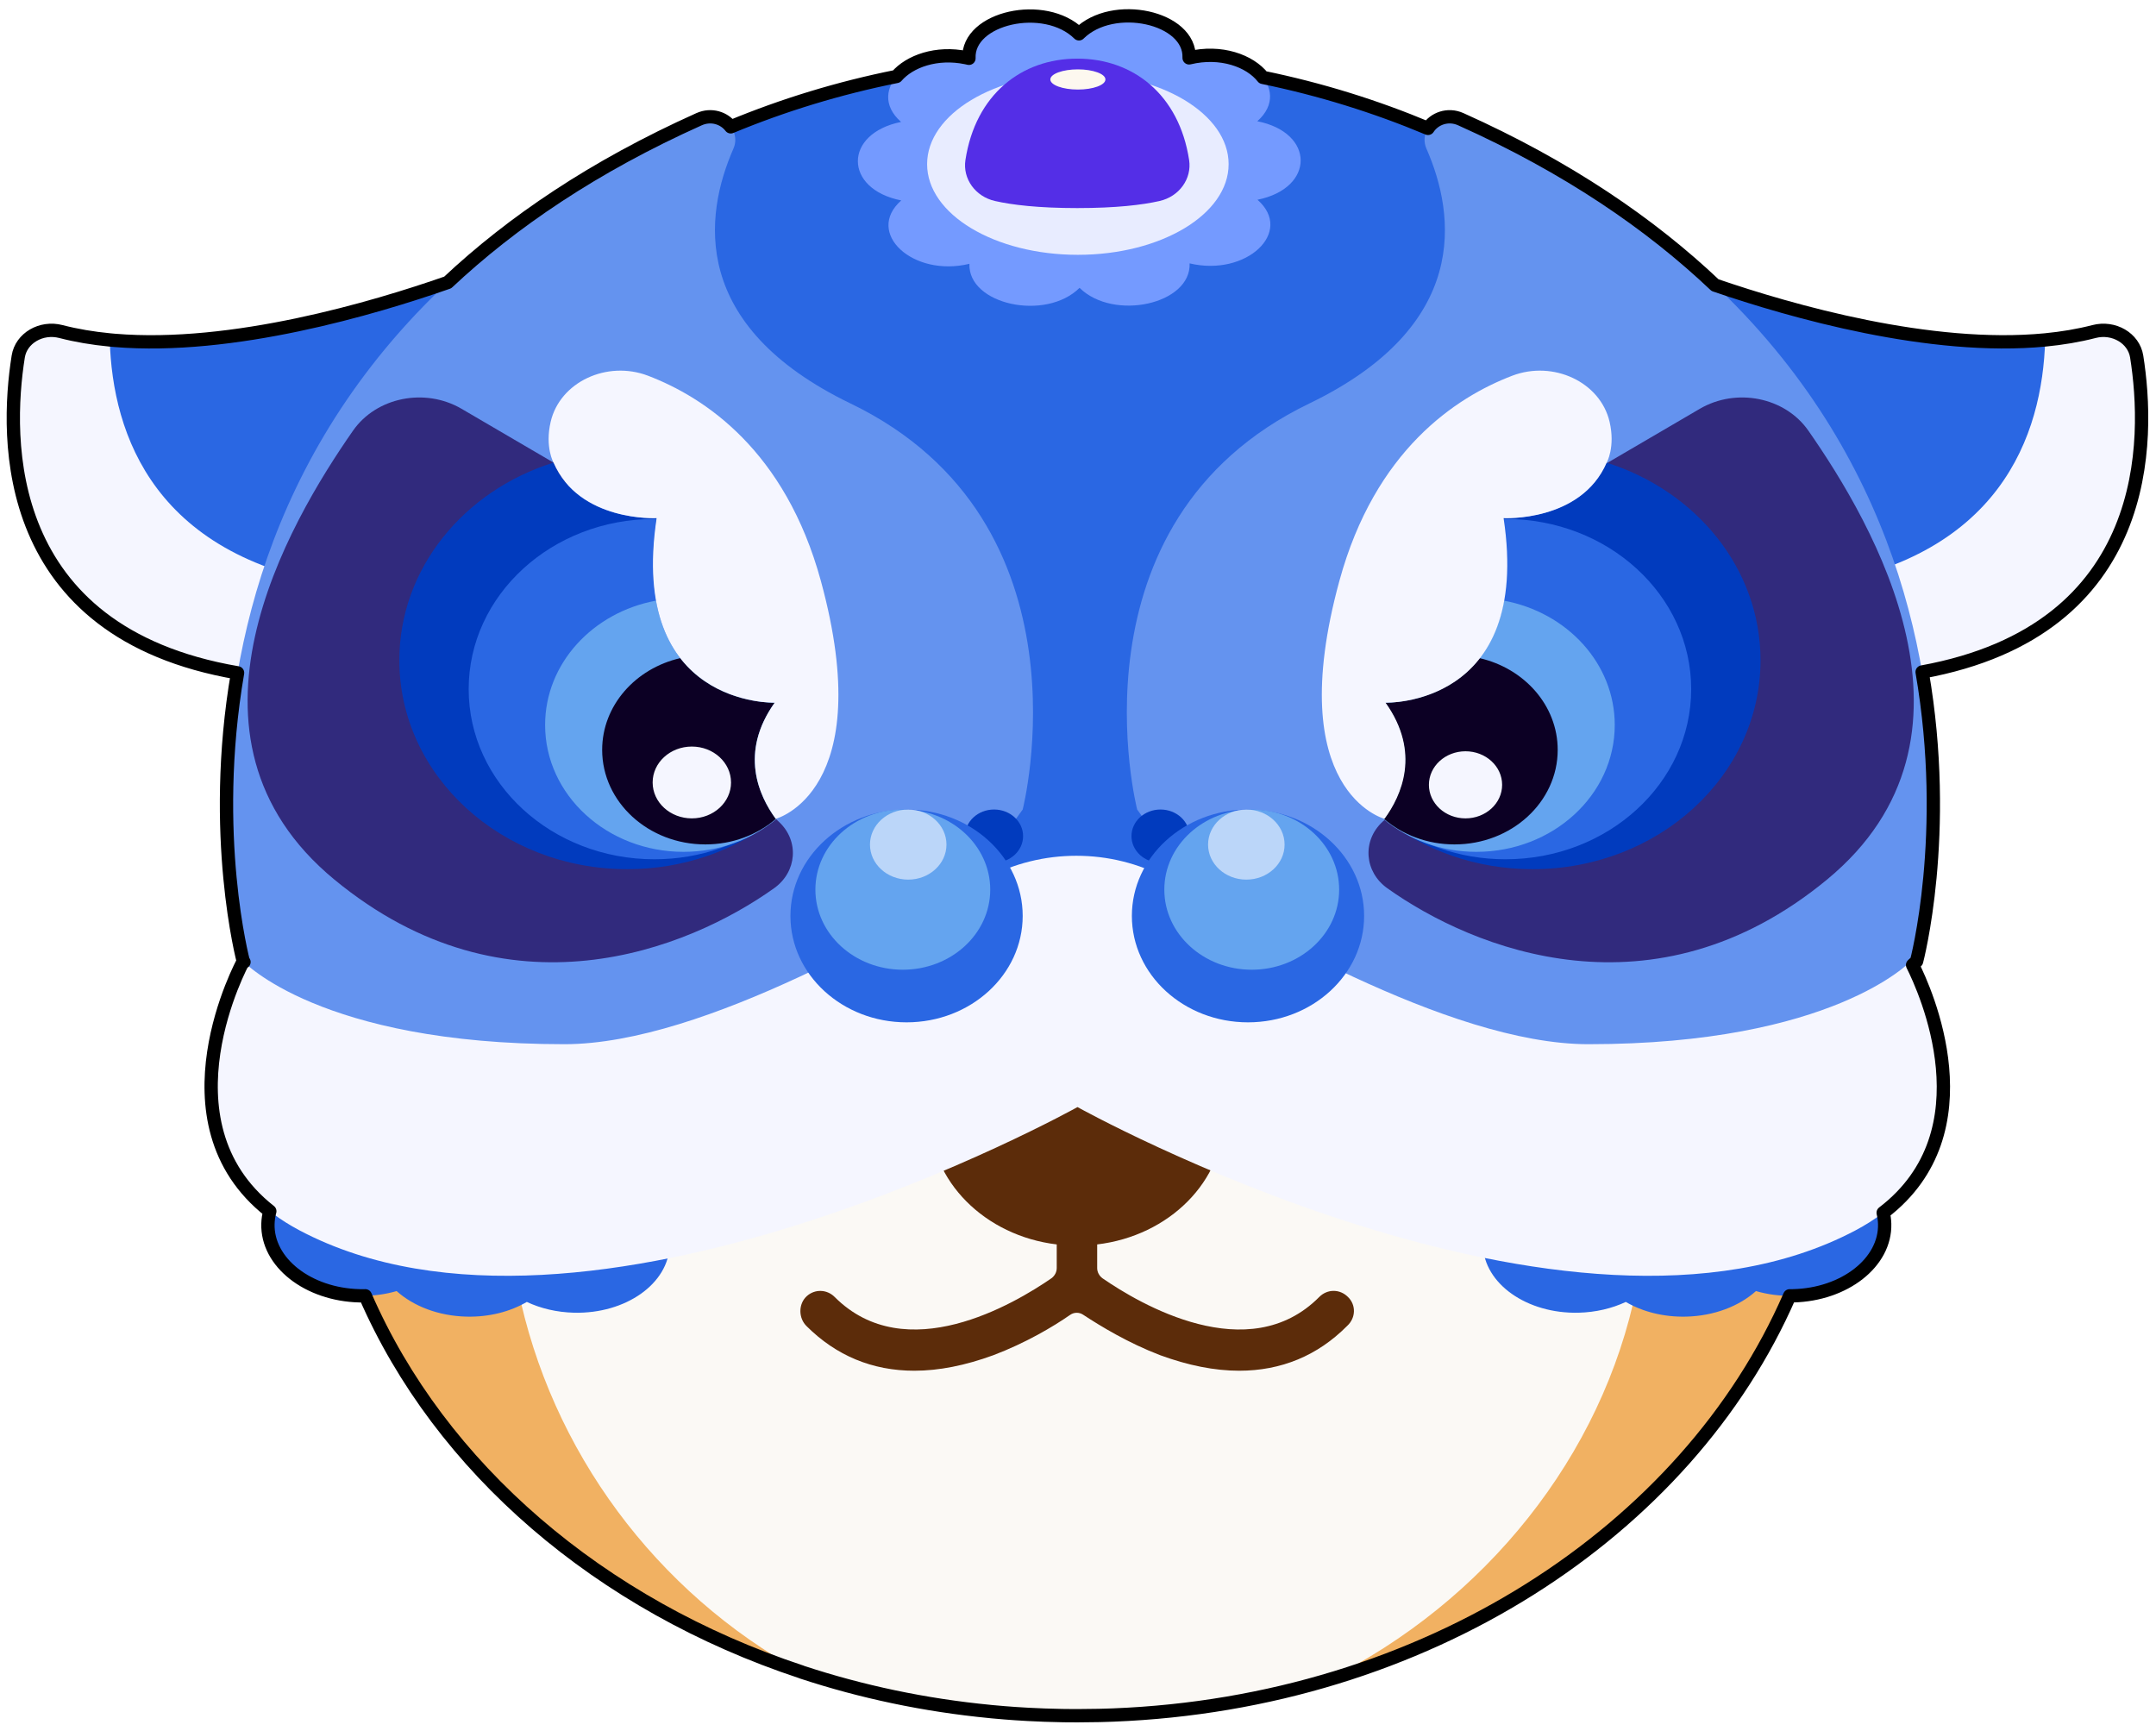
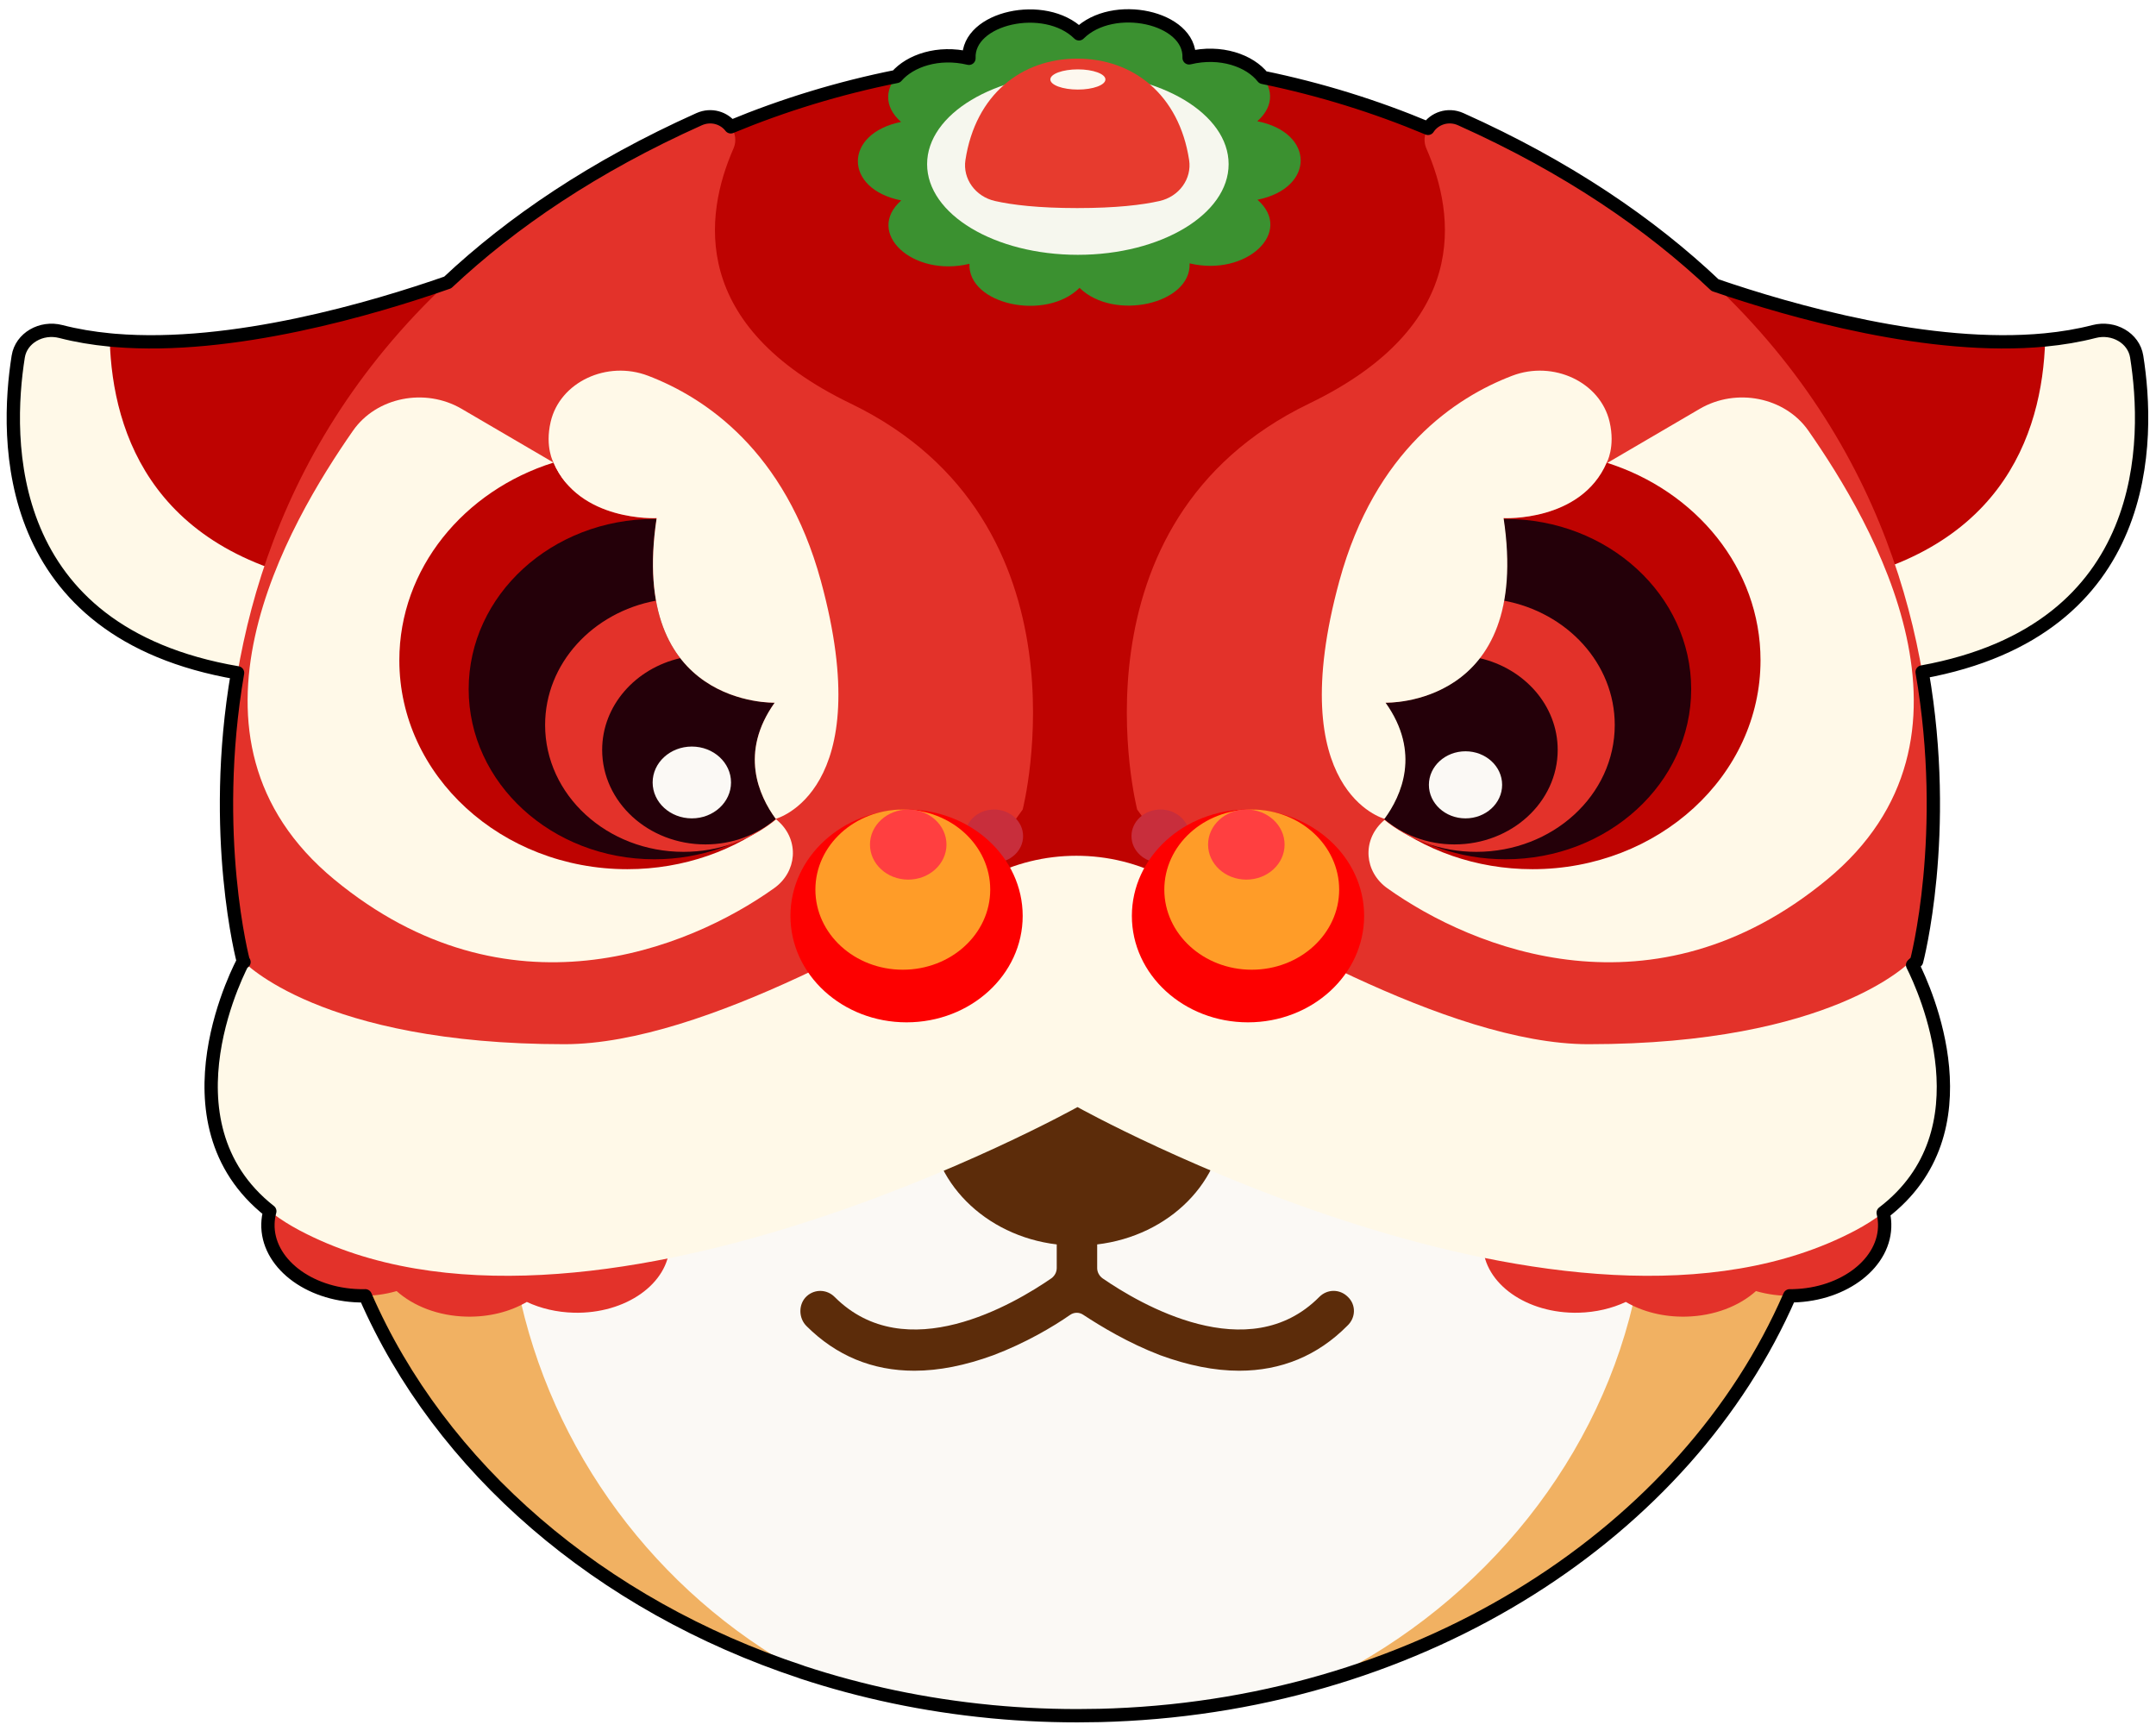
<svg xmlns="http://www.w3.org/2000/svg" width="162" height="130" viewBox="0 0 162 130">
  <g fill="none" fill-rule="evenodd">
    <g>
      <g>
-         <path fill="#F1B162" d="M136.97 79.702c0 26.622-25.523 48.203-57.008 48.203-31.485 0-57.008-21.58-57.008-48.203 0-26.621 25.523-48.202 57.008-48.202 31.485 0 57.008 21.58 57.008 48.202" transform="translate(-202 -19) translate(203 20)" />
-         <path fill="#FBF9F5" d="M122.736 88.962c.126 2.36-.18 4.632-.765 6.772-2.563 12.69-11.422 23.634-23.246 29.49-5.883 1.735-12.204 2.681-18.788 2.681-7.296 0-14.27-1.162-20.682-3.272-10.94-5.982-18.873-16.621-21.353-28.9-.584-2.139-.89-4.409-.764-6.768l.095-1.123c.49-4.408 2.524-9.092 7.059-13.775 18.631-19.24 35.651 5.728 35.651 5.728s17.051-24.967 35.652-5.728c4.528 4.683 6.558 9.367 7.046 13.775l.095 1.12z" transform="translate(-202 -19) translate(203 20)" />
-         <path fill="#5C2C0A" d="M63.993 68.298c0 3.412-2.746 6.178-6.135 6.178-3.388 0-6.134-2.766-6.134-6.178 0-3.413 2.746-6.18 6.134-6.18 3.389 0 6.135 2.767 6.135 6.18M108.15 68.298c0 3.412-2.746 6.178-6.135 6.178-3.388 0-6.135-2.766-6.135-6.178 0-3.413 2.747-6.18 6.135-6.18 3.389 0 6.135 2.767 6.135 6.18" transform="translate(-202 -19) translate(203 20)" />
-         <path fill="#FAFAFA" d="M57.926 63.064c.59 0 1.07.483 1.07 1.078 0 .595-.48 1.077-1.07 1.077-.591 0-1.07-.482-1.07-1.077s.479-1.078 1.07-1.078M101.846 63.064c.59 0 1.07.483 1.07 1.078 0 .595-.48 1.077-1.07 1.077-.591 0-1.07-.482-1.07-1.077s.479-1.078 1.07-1.078" transform="translate(-202 -19) translate(203 20)" />
-         <path fill="#FBF9F5" d="M58.88 53.352c1.245-1.255 3.709-.81 5.5.996 1.793 1.805 2.236 4.286.99 5.54-1.247 1.256-3.71.81-5.502-.995-1.792-1.805-2.235-4.286-.989-5.541M96.248 54.347c1.792-1.805 4.255-2.251 5.501-.996 1.247 1.255.804 3.736-.988 5.542-1.792 1.805-4.256 2.25-5.502.995-1.246-1.255-.804-3.736.989-5.541" transform="translate(-202 -19) translate(203 20)" />
-         <path fill="#5C2C0A" d="M100.285 96.445c-.608-.612-1.55-.612-2.158 0-5.319 5.357-13.495.52-16.29-1.408-.244-.184-.396-.46-.396-.765v-1.776c5.41-.643 9.544-4.745 9.544-9.704 0-5.418-4.954-9.796-11.063-9.796-6.11 0-11.064 4.378-11.064 9.796 0 4.96 4.164 9.061 9.544 9.704v1.776c0 .306-.152.581-.395.765-2.796 1.928-10.942 6.765-16.291 1.408-.578-.582-1.49-.612-2.097-.061-.638.581-.638 1.653 0 2.265 2.219 2.204 4.923 3.337 8.084 3.337 1.854 0 3.83-.398 5.927-1.163 2.432-.919 4.498-2.143 5.775-3.031.304-.214.699-.214 1.003 0 1.307.857 3.373 2.112 5.775 3.03 2.097.766 4.072 1.164 5.926 1.164 3.161 0 5.897-1.133 8.115-3.368.669-.612.669-1.591.061-2.173" transform="translate(-202 -19) translate(203 20)" />
-         <path fill="#F5F6FF" d="M7.246 24.54c-1.27-.123-2.501-.328-3.672-.63C2.1 23.526.591 24.4.37 25.79-.698 32.517-.993 49.21 22.136 50.08l3.184-6.97C10.588 41.122 7.448 31.647 7.246 24.54" transform="translate(-202 -19) translate(203 20)" />
-         <path fill="#2A67E3" d="M7.246 24.54c.202 7.107 3.342 16.582 18.074 18.57l11.107-24.314S19.88 25.759 7.246 24.539" transform="translate(-202 -19) translate(203 20)" />
-         <path fill="#F5F6FF" d="M152.673 24.54c1.27-.123 2.501-.328 3.672-.63 1.476-.383 2.984.49 3.204 1.88 1.068 6.727 1.363 23.42-21.766 24.29l-3.184-6.97c14.733-1.988 17.872-11.463 18.074-18.57" transform="translate(-202 -19) translate(203 20)" />
-         <path fill="#2A67E3" d="M152.673 24.54c-.202 7.107-3.341 16.582-18.074 18.57l-11.106-24.314s16.546 6.963 29.18 5.743M42.429 87.137c-1.71-.04-3.291.377-4.532 1.105-1.034-.485-2.246-.78-3.55-.81-.982-.023-1.922.105-2.779.356-1.26-1.13-3.134-1.87-5.249-1.92-3.887-.093-7.104 2.18-7.186 5.077-.082 2.897 3.003 5.32 6.89 5.412.983.023 1.923-.106 2.78-.356 1.259 1.13 3.135 1.87 5.249 1.92 1.71.041 3.291-.377 4.532-1.104 1.034.484 2.246.778 3.549.81 3.887.091 7.105-2.182 7.186-5.079.082-2.896-3.003-5.32-6.89-5.411M117.316 87.137c1.71-.04 3.291.377 4.532 1.105 1.034-.485 2.246-.78 3.55-.81.982-.023 1.922.105 2.779.356 1.26-1.13 3.135-1.87 5.249-1.92 3.887-.093 7.104 2.18 7.186 5.077.082 2.897-3.003 5.32-6.89 5.412-.983.023-1.923-.106-2.78-.356-1.259 1.13-3.135 1.87-5.249 1.92-1.71.041-3.291-.377-4.532-1.104-1.034.484-2.246.778-3.549.81-3.887.091-7.105-2.182-7.186-5.079-.082-2.896 3.003-5.32 6.89-5.411" transform="translate(-202 -19) translate(203 20)" />
-         <path fill="#2A67E3" d="M140.816 78.666c1.77-5.342 2.462-11.379 2.462-17.25 0-32.04-28.347-58.012-63.316-58.012-34.968 0-63.316 25.973-63.316 58.011 0 6.007.614 11.802 2.464 17.251h121.706z" transform="translate(-202 -19) translate(203 20)" />
-         <path fill="#6493EF" d="M108.764 7.957c-1.563-.7-3.227.738-2.58 2.217 2.195 5.008 3.304 13.297-8.81 19.144-18.46 8.91-12.928 30.504-12.928 30.504L95.15 74.678l33.936 9.518 13.926-12.973s11.378-42.804-34.247-63.266M51.526 7.957c1.562-.7 3.227.738 2.58 2.217-2.195 5.008-3.304 13.297 8.81 19.144 18.46 8.91 12.928 30.504 12.928 30.504L65.14 74.678l-33.936 9.518-13.926-12.973S5.901 28.42 51.526 7.957" transform="translate(-202 -19) translate(203 20)" />
-         <path fill="#F5F6FF" d="M142.565 71.223s-5.842 6.23-24.215 6.23c-10.621 0-25.86-9.318-31.708-12.47-4.172-2.25-9.356-2.25-13.528 0-5.847 3.152-21.086 12.47-31.708 12.47-18.372 0-24.127-6.23-24.127-6.23s-7.628 13.953 4.237 20.223c21.467 11.345 58.446-9.269 58.446-9.269s36.979 20.614 58.446 9.27c11.865-6.271 4.157-20.224 4.157-20.224" transform="translate(-202 -19) translate(203 20)" />
-         <path fill="#013BBE" d="M75.874 61.82c0 1.103-.976 1.998-2.181 1.998s-2.182-.895-2.182-1.998c0-1.104.977-2 2.182-2s2.181.896 2.181 2M88.38 61.82c0 1.103-.976 1.998-2.181 1.998s-2.181-.895-2.181-1.998c0-1.104.976-2 2.181-2s2.181.896 2.181 2" transform="translate(-202 -19) translate(203 20)" />
-         <path fill="#2A67E3" d="M75.844 67.815c0 4.416-3.907 7.995-8.725 7.995-4.82 0-8.726-3.58-8.726-7.995s3.907-7.994 8.726-7.994c4.818 0 8.725 3.58 8.725 7.994" transform="translate(-202 -19) translate(203 20)" />
-         <path fill="#64A4EF" d="M73.405 65.84c0 3.323-2.94 6.017-6.568 6.017-3.628 0-6.569-2.694-6.569-6.018s2.941-6.018 6.569-6.018c3.627 0 6.568 2.694 6.568 6.018" transform="translate(-202 -19) translate(203 20)" />
-         <path fill="#2A67E3" d="M101.499 67.815c0 4.416-3.907 7.995-8.726 7.995-4.819 0-8.725-3.58-8.725-7.995s3.906-7.994 8.725-7.994c4.82 0 8.726 3.58 8.726 7.994" transform="translate(-202 -19) translate(203 20)" />
-         <path fill="#64A4EF" d="M99.623 65.84c0 3.323-2.94 6.017-6.568 6.017-3.628 0-6.569-2.694-6.569-6.018s2.941-6.018 6.569-6.018 6.568 2.694 6.568 6.018" transform="translate(-202 -19) translate(203 20)" />
-         <path fill="#F5F6FF" fill-opacity=".6" d="M70.117 62.455c0 1.454-1.287 2.633-2.874 2.633-1.588 0-2.874-1.179-2.874-2.633 0-1.455 1.286-2.634 2.874-2.634 1.587 0 2.874 1.179 2.874 2.634M95.523 62.455c0 1.454-1.287 2.633-2.874 2.633-1.588 0-2.875-1.179-2.875-2.633 0-1.455 1.287-2.634 2.875-2.634 1.587 0 2.874 1.179 2.874 2.634" transform="translate(-202 -19) translate(203 20)" />
-         <path fill="#749AFF" d="M80.117 20.626c-2.549 2.534-8.393 1.258-8.276-1.806-4.256 1.035-7.874-2.327-5.123-4.761-4.338-.858-4.348-5.023-.013-5.898-2.763-2.424.84-5.8 5.1-4.78-.131-3.065 5.707-4.363 8.268-1.84 2.55-2.533 8.394-1.257 8.276 1.807 4.257-1.036 7.875 2.327 5.123 4.761 4.339.858 4.348 5.023.014 5.898 2.763 2.423-.84 5.8-5.101 4.78.132 3.064-5.707 4.363-8.268 1.839" transform="translate(-202 -19) translate(203 20)" />
-         <path fill="#E8ECFF" d="M91.318 11.333c0 3.762-5.072 6.812-11.328 6.812-6.256 0-11.328-3.05-11.328-6.812 0-3.763 5.072-6.813 11.328-6.813 6.256 0 11.328 3.05 11.328 6.813" transform="translate(-202 -19) translate(203 20)" />
-         <path fill="#542EE7" d="M88.35 11.026c.214 1.405-.747 2.744-2.226 3.077-1.287.29-3.24.53-6.178.53-2.94 0-4.893-.24-6.18-.53-1.478-.332-2.44-1.672-2.225-3.076.755-4.94 4.23-7.623 8.405-7.623 4.173 0 7.649 2.684 8.404 7.622" transform="translate(-202 -19) translate(203 20)" />
-         <path fill="#312A7D" d="M40.591 33.755l-6.904-4.038c-2.75-1.61-6.408-.878-8.164 1.643-4.84 6.945-14.338 23.058-1.395 33.728 13.005 10.722 26.555 5.262 33.035.647 1.727-1.23 1.9-3.56.367-4.988l-.235-.22L40.59 33.756zM119.813 33.755l6.904-4.038c2.75-1.61 6.408-.878 8.165 1.643 4.84 6.945 14.338 23.058 1.395 33.728-13.006 10.722-26.555 5.262-33.036.647-1.726-1.23-1.9-3.56-.366-4.988l.235-.22 16.703-26.772z" transform="translate(-202 -19) translate(203 20)" />
-         <path fill="#013BBE" d="M57.21 51.794s-11.016.345-8.87-13.866c0 0-5.815.303-7.749-4.173-6.738 2.113-11.585 7.962-11.585 14.852 0 8.669 7.67 15.697 17.132 15.697 4.26 0 8.153-1.428 11.15-3.785-1.275-1.74-2.747-4.978-.078-8.725" transform="translate(-202 -19) translate(203 20)" />
-         <path fill="#2A67E3" d="M57.21 51.794s-10.98.343-8.88-13.799c-.054 0-.107-.004-.16-.004-7.707 0-13.954 5.724-13.954 12.785 0 7.06 6.247 12.783 13.953 12.783 3.472 0 6.644-1.164 9.086-3.086-1.267-1.75-2.69-4.965-.045-8.679" transform="translate(-202 -19) translate(203 20)" />
-         <path fill="#64A4EF" d="M57.21 51.794s-7.499.234-8.917-7.667c-4.754.879-8.334 4.727-8.334 9.342 0 5.265 4.658 9.532 10.403 9.532 2.674 0 5.112-.925 6.955-2.443-1.282-1.732-2.795-4.99-.107-8.764" transform="translate(-202 -19) translate(203 20)" />
-         <path fill="#0C0024" d="M57.21 51.794s-4.397.136-7.094-3.347c-3.371.772-5.87 3.564-5.87 6.892 0 3.924 3.472 7.104 7.755 7.104 2.047 0 3.908-.728 5.294-1.915-1.277-1.74-2.758-4.981-.085-8.734" transform="translate(-202 -19) translate(203 20)" />
-         <path fill="#013BBE" d="M103.08 51.794s11.016.345 8.87-13.866c0 0 5.815.303 7.749-4.173 6.738 2.113 11.585 7.962 11.585 14.852 0 8.669-7.67 15.697-17.133 15.697-4.26 0-8.153-1.428-11.15-3.785 1.276-1.74 2.748-4.978.079-8.725" transform="translate(-202 -19) translate(203 20)" />
-         <path fill="#2A67E3" d="M103.08 51.794s10.98.343 8.88-13.799c.054 0 .107-.004.16-.004 7.707 0 13.954 5.724 13.954 12.785 0 7.06-6.247 12.783-13.953 12.783-3.472 0-6.645-1.164-9.086-3.086 1.267-1.75 2.69-4.965.045-8.679" transform="translate(-202 -19) translate(203 20)" />
-         <path fill="#64A4EF" d="M103.08 51.794s7.499.234 8.917-7.667c4.754.879 8.334 4.727 8.334 9.342 0 5.265-4.658 9.532-10.403 9.532-2.674 0-5.112-.925-6.954-2.443 1.281-1.732 2.794-4.99.106-8.764" transform="translate(-202 -19) translate(203 20)" />
-         <path fill="#0C0024" d="M103.08 51.794s4.397.136 7.094-3.347c3.371.772 5.87 3.564 5.87 6.892 0 3.924-3.472 7.104-7.755 7.104-2.047 0-3.908-.728-5.294-1.915 1.277-1.74 2.758-4.981.085-8.734" transform="translate(-202 -19) translate(203 20)" />
-         <path fill="#F5F6FF" d="M53.93 57.788c0 1.49-1.32 2.698-2.946 2.698-1.627 0-2.945-1.208-2.945-2.698s1.318-2.698 2.945-2.698c1.626 0 2.945 1.208 2.945 2.698M111.869 57.966c0 1.392-1.232 2.52-2.752 2.52-1.52 0-2.75-1.128-2.75-2.52 0-1.393 1.23-2.521 2.75-2.521s2.752 1.128 2.752 2.52M57.288 60.52c-1.275-1.741-2.747-4.98-.078-8.726 0 0-11.016.345-8.87-13.866 0 0-5.815.303-7.749-4.173 0 0-.657-1.162-.215-3.062.696-2.994 4.231-4.64 7.316-3.464 4.243 1.62 10.31 5.61 12.987 15.415 4.33 15.86-3.39 17.875-3.39 17.875M103.03 60.52c1.276-1.741 2.748-4.98.079-8.726 0 0 11.016.345 8.87-13.866 0 0 5.815.303 7.749-4.173 0 0 .657-1.162.215-3.062-.696-2.994-4.231-4.64-7.316-3.464-4.243 1.62-10.31 5.61-12.987 15.415-4.33 15.86 3.39 17.875 3.39 17.875" transform="translate(-202 -19) translate(203 20)" />
-         <path fill="#FDF8EF" d="M82.06 4.97c0 .42-.926.758-2.069.758-1.143 0-2.07-.339-2.07-.758s.927-.758 2.07-.758c1.143 0 2.07.34 2.07.758" transform="translate(-202 -19) translate(203 20)" />
-         <path stroke="#000" stroke-linejoin="round" d="M88.35 3.348c2.386-.58 4.571.221 5.546 1.467 4.319.887 8.47 2.18 12.404 3.83.464-.725 1.484-1.128 2.464-.688 7.997 3.586 14.243 7.86 19.106 12.468 5.764 1.976 16.193 4.946 24.803 4.114 1.27-.122 2.501-.327 3.672-.63 1.476-.382 2.984.491 3.204 1.881.973 6.127 1.304 20.522-16.121 23.698 2.115 12.21-.417 21.735-.417 21.735h0l-.301.28c.933 1.852 5.798 12.5-2.21 18.614.066.268.104.545.112.828.082 2.897-3.003 5.32-6.89 5.412h-.247c-7.724 17.74-27.433 30.577-50.824 31.496-.098.002-.195.006-.292.01-.196.007-.393.013-.59.018l-.26.006c-.514.012-1.03.018-1.547.018h-.025 0l-.317-.002-.6-.004-.277-.005c-.837-.014-1.67-.044-2.497-.089l-.114-.007c-.57-.03-1.139-.07-1.705-.116l-.155-.014c-.254-.02-.508-.042-.76-.066-.039-.006-.077-.01-.115-.013-4.932-.475-9.673-1.485-14.142-2.956l-.033-.017c-15.149-5.005-27.145-15.331-32.774-28.26l-.058.002h0l-.367-.001c-3.887-.092-6.972-2.515-6.89-5.412.009-.323.057-.638.14-.943-8.577-6.738-1.994-18.779-1.994-18.779s.018.02.054.055l-.002-.004-.052-.05s-2.523-9.492-.429-21.673C-.939 46.508-.61 31.959.37 25.791c.22-1.39 1.729-2.264 3.204-1.882 1.17.303 2.402.508 3.672.63h0l.38.035c8.838.735 19.468-2.413 25.014-4.352 4.827-4.531 11.007-8.731 18.886-12.265.926-.415 1.888-.08 2.383.572 3.951-1.639 8.12-2.915 12.456-3.784.983-1.143 3.007-1.874 5.238-1.41l.203.045c-.132-3.064 5.706-4.362 8.267-1.838 2.55-2.534 8.394-1.258 8.276 1.806z" transform="translate(-202 -19) translate(203 20)" />
+         <path fill="#F1B162" d="M136.97 79.703c0 26.621-25.523 48.202-57.008 48.202-31.485 0-57.008-21.58-57.008-48.202S48.477 31.5 79.962 31.5c31.485 0 57.008 21.58 57.008 48.203" transform="translate(-12 -163) translate(13 164)" />
+         <path fill="#FBF9F5" d="M122.736 88.962c.125 2.36-.18 4.632-.765 6.773-2.563 12.69-11.422 23.633-23.246 29.488-5.883 1.736-12.204 2.682-18.788 2.682-7.296 0-14.27-1.162-20.682-3.272-10.94-5.981-18.873-16.621-21.352-28.9-.585-2.139-.89-4.41-.765-6.768l.095-1.123c.49-4.408 2.524-9.092 7.06-13.775 18.63-19.24 35.65 5.728 35.65 5.728s17.051-24.967 35.652-5.728c4.528 4.683 6.558 9.367 7.047 13.775l.094 1.12z" transform="translate(-12 -163) translate(13 164)" />
+         <path fill="#5C2C0A" d="M63.993 68.298c0 3.412-2.747 6.178-6.135 6.178s-6.134-2.766-6.134-6.178c0-3.413 2.746-6.18 6.134-6.18 3.388 0 6.135 2.767 6.135 6.18M108.15 68.298c0 3.412-2.746 6.178-6.135 6.178-3.388 0-6.135-2.766-6.135-6.178 0-3.413 2.747-6.18 6.135-6.18 3.389 0 6.135 2.767 6.135 6.18" transform="translate(-12 -163) translate(13 164)" />
+         <path fill="#FAFAFA" d="M57.926 63.064c.59 0 1.07.483 1.07 1.078 0 .595-.48 1.077-1.07 1.077-.59 0-1.07-.482-1.07-1.077s.48-1.078 1.07-1.078M101.846 63.064c.59 0 1.07.483 1.07 1.078 0 .595-.48 1.077-1.07 1.077-.591 0-1.07-.482-1.07-1.077s.479-1.078 1.07-1.078" transform="translate(-12 -163) translate(13 164)" />
+         <path fill="#FBF9F5" d="M58.88 53.352c1.245-1.255 3.709-.81 5.5.995 1.793 1.806 2.236 4.287.99 5.542-1.247 1.255-3.71.81-5.502-.996-1.793-1.805-2.235-4.286-.989-5.541M96.248 54.347c1.792-1.805 4.255-2.25 5.501-.996 1.247 1.255.804 3.737-.988 5.542-1.793 1.805-4.256 2.25-5.502.995-1.246-1.255-.804-3.736.989-5.541" transform="translate(-12 -163) translate(13 164)" />
+         <path fill="#5C2C0A" d="M100.285 96.445c-.608-.612-1.55-.612-2.158 0-5.319 5.357-13.494.52-16.29-1.408-.244-.184-.396-.46-.396-.765V92.496c5.41-.643 9.544-4.745 9.544-9.704 0-5.418-4.954-9.795-11.063-9.795-6.11 0-11.064 4.377-11.064 9.795 0 4.96 4.164 9.061 9.544 9.704V94.272c0 .306-.152.581-.395.765-2.796 1.928-10.942 6.765-16.291 1.408-.578-.582-1.49-.612-2.097-.061-.638.581-.638 1.653 0 2.265 2.219 2.204 4.924 3.337 8.084 3.337 1.854 0 3.83-.398 5.927-1.163 2.432-.919 4.498-2.143 5.775-3.031.304-.214.699-.214 1.003 0 1.307.857 3.374 2.112 5.775 3.03 2.097.766 4.072 1.164 5.926 1.164 3.161 0 5.897-1.133 8.115-3.367.669-.613.669-1.592.061-2.174" transform="translate(-12 -163) translate(13 164)" />
+         <path fill="#FFF9E8" d="M7.246 24.54c-1.27-.123-2.501-.328-3.672-.631C2.1 23.527.591 24.4.37 25.79-.698 32.517-.993 49.21 22.136 50.08l3.184-6.97C10.588 41.122 7.448 31.647 7.246 24.54" transform="translate(-12 -163) translate(13 164)" />
+         <path fill="#BE0301" d="M7.246 24.54c.202 7.107 3.342 16.582 18.074 18.57l11.107-24.314S19.88 25.759 7.246 24.539" transform="translate(-12 -163) translate(13 164)" />
+         <path fill="#FFF9E8" d="M152.673 24.54c1.27-.123 2.501-.328 3.672-.631 1.476-.382 2.983.491 3.204 1.881 1.069 6.727 1.363 23.42-21.766 24.29l-3.184-6.97c14.733-1.988 17.872-11.463 18.074-18.57" transform="translate(-12 -163) translate(13 164)" />
+         <path fill="#BE0301" d="M152.673 24.54c-.202 7.107-3.341 16.582-18.074 18.57l-11.106-24.314s16.546 6.963 29.18 5.743" transform="translate(-12 -163) translate(13 164)" />
+         <path fill="#E3322A" d="M42.429 87.137c-1.71-.04-3.291.377-4.532 1.105-1.034-.485-2.246-.779-3.55-.81-.982-.023-1.922.105-2.779.356-1.26-1.13-3.135-1.87-5.249-1.92-3.887-.093-7.104 2.18-7.186 5.077-.082 2.897 3.003 5.32 6.89 5.412.983.023 1.923-.106 2.78-.356 1.259 1.13 3.134 1.87 5.249 1.92 1.71.04 3.291-.377 4.532-1.104 1.034.485 2.246.778 3.549.81 3.887.091 7.105-2.182 7.186-5.079.082-2.896-3.003-5.32-6.89-5.411M117.316 87.137c1.71-.04 3.291.377 4.532 1.105 1.034-.485 2.246-.779 3.55-.81.982-.023 1.922.105 2.779.356 1.26-1.13 3.135-1.87 5.249-1.92 3.887-.093 7.104 2.18 7.186 5.077.082 2.897-3.003 5.32-6.89 5.412-.983.023-1.923-.106-2.78-.356-1.259 1.13-3.134 1.87-5.249 1.92-1.71.04-3.291-.377-4.532-1.104-1.034.485-2.246.778-3.549.81-3.887.091-7.105-2.182-7.186-5.079-.082-2.896 3.003-5.32 6.89-5.411" transform="translate(-12 -163) translate(13 164)" />
+         <path fill="#BE0301" d="M140.816 78.666c1.77-5.342 2.462-11.379 2.462-17.25 0-32.04-28.347-58.012-63.316-58.012-34.968 0-63.316 25.972-63.316 58.011 0 6.008.614 11.802 2.464 17.251h121.706z" transform="translate(-12 -163) translate(13 164)" />
+         <path fill="#E3322A" d="M108.764 7.957c-1.563-.7-3.227.738-2.58 2.217 2.195 5.008 3.304 13.297-8.81 19.144-18.46 8.91-12.928 30.504-12.928 30.504L95.15 74.678l33.936 9.518 13.926-12.973S154.39 28.42 108.764 7.957M51.526 7.957c1.563-.7 3.227.738 2.58 2.217-2.195 5.008-3.304 13.297 8.81 19.144 18.46 8.91 12.928 30.504 12.928 30.504L65.14 74.678l-33.936 9.518-13.926-12.973S5.901 28.42 51.526 7.957" transform="translate(-12 -163) translate(13 164)" />
+         <path fill="#FFF9E8" d="M142.565 71.223s-5.843 6.23-24.215 6.23c-10.621 0-25.86-9.318-31.708-12.47-4.172-2.25-9.356-2.25-13.528 0-5.847 3.152-21.086 12.47-31.708 12.47-18.372 0-24.127-6.23-24.127-6.23s-7.628 13.953 4.237 20.223c21.467 11.345 58.446-9.269 58.446-9.269s36.979 20.614 58.446 9.27c11.865-6.271 4.157-20.224 4.157-20.224" transform="translate(-12 -163) translate(13 164)" />
+         <path fill="#C82E3C" d="M75.874 61.82c0 1.103-.976 1.998-2.181 1.998s-2.182-.895-2.182-1.999c0-1.103.977-1.998 2.182-1.998s2.181.895 2.181 1.998M88.38 61.82c0 1.103-.976 1.998-2.181 1.998s-2.181-.895-2.181-1.999c0-1.103.976-1.998 2.181-1.998s2.181.895 2.181 1.998" transform="translate(-12 -163) translate(13 164)" />
+         <path fill="#FD0000" d="M75.844 67.815c0 4.415-3.907 7.995-8.725 7.995-4.82 0-8.726-3.58-8.726-7.995s3.907-7.994 8.726-7.994c4.818 0 8.725 3.58 8.725 7.994" transform="translate(-12 -163) translate(13 164)" />
+         <path fill="#FF9C28" d="M73.405 65.84c0 3.323-2.94 6.017-6.568 6.017-3.628 0-6.569-2.694-6.569-6.018s2.941-6.018 6.569-6.018 6.568 2.694 6.568 6.018" transform="translate(-12 -163) translate(13 164)" />
+         <path fill="#FD0000" d="M101.499 67.815c0 4.415-3.907 7.995-8.726 7.995-4.819 0-8.725-3.58-8.725-7.995s3.906-7.994 8.725-7.994c4.82 0 8.726 3.58 8.726 7.994" transform="translate(-12 -163) translate(13 164)" />
+         <path fill="#FF9C28" d="M99.624 65.84c0 3.323-2.941 6.017-6.569 6.017s-6.569-2.694-6.569-6.018 2.941-6.018 6.569-6.018 6.569 2.694 6.569 6.018" transform="translate(-12 -163) translate(13 164)" />
+         <path fill="#FF3F40" d="M70.117 62.455c0 1.454-1.287 2.633-2.874 2.633-1.588 0-2.874-1.179-2.874-2.633 0-1.455 1.286-2.634 2.874-2.634 1.587 0 2.874 1.179 2.874 2.634M95.523 62.455c0 1.454-1.287 2.633-2.874 2.633-1.588 0-2.875-1.179-2.875-2.633 0-1.455 1.287-2.634 2.875-2.634 1.587 0 2.874 1.179 2.874 2.634" transform="translate(-12 -163) translate(13 164)" />
+         <path fill="#3B9130" d="M80.117 20.626c-2.549 2.534-8.393 1.258-8.275-1.806-4.257 1.036-7.875-2.327-5.124-4.761-4.338-.858-4.348-5.023-.013-5.898-2.763-2.423.84-5.8 5.1-4.78-.131-3.065 5.707-4.363 8.268-1.84 2.55-2.533 8.394-1.257 8.276 1.807 4.257-1.036 7.875 2.327 5.123 4.761 4.339.858 4.348 5.023.014 5.898 2.763 2.423-.84 5.8-5.101 4.78.132 3.064-5.707 4.363-8.268 1.839" transform="translate(-12 -163) translate(13 164)" />
+         <path fill="#F6F7EE" d="M91.318 11.333c0 3.762-5.072 6.812-11.328 6.812-6.256 0-11.328-3.05-11.328-6.812 0-3.763 5.072-6.813 11.328-6.813 6.256 0 11.328 3.05 11.328 6.813" transform="translate(-12 -163) translate(13 164)" />
+         <path fill="#E73B2E" d="M88.35 11.026c.214 1.405-.748 2.744-2.226 3.077-1.287.29-3.24.53-6.179.53s-4.892-.24-6.178-.53c-1.479-.332-2.44-1.672-2.226-3.076.755-4.94 4.23-7.623 8.404-7.623 4.174 0 7.65 2.684 8.405 7.622" transform="translate(-12 -163) translate(13 164)" />
+         <path fill="#FFF9E8" d="M40.591 33.755l-6.904-4.038c-2.75-1.61-6.408-.878-8.164 1.643-4.84 6.945-14.338 23.058-1.395 33.728 13.005 10.722 26.555 5.262 33.035.647 1.727-1.23 1.9-3.56.367-4.989l-.236-.218-16.703-26.773zM119.813 33.755l6.904-4.038c2.75-1.61 6.408-.878 8.165 1.643 4.84 6.945 14.338 23.058 1.395 33.728-13.006 10.722-26.555 5.262-33.036.647-1.727-1.23-1.9-3.56-.366-4.989l.235-.218 16.703-26.773z" transform="translate(-12 -163) translate(13 164)" />
+         <path fill="#BE0301" d="M57.21 51.794s-11.016.346-8.87-13.866c0 0-5.815.303-7.749-4.173-6.738 2.113-11.585 7.962-11.585 14.851 0 8.67 7.67 15.698 17.133 15.698 4.259 0 8.152-1.428 11.15-3.785-1.276-1.74-2.748-4.978-.079-8.725" transform="translate(-12 -163) translate(13 164)" />
+         <path fill="#240009" d="M57.21 51.794s-10.98.343-8.88-13.8c-.054 0-.107-.003-.16-.003-7.707 0-13.954 5.724-13.954 12.785 0 7.06 6.247 12.783 13.953 12.783 3.472 0 6.645-1.164 9.086-3.085-1.267-1.752-2.69-4.966-.045-8.68" transform="translate(-12 -163) translate(13 164)" />
+         <path fill="#E3322A" d="M57.21 51.794s-7.499.234-8.917-7.667c-4.754.879-8.334 4.727-8.334 9.342 0 5.265 4.658 9.532 10.403 9.532 2.674 0 5.112-.925 6.955-2.443-1.282-1.732-2.795-4.99-.107-8.764" transform="translate(-12 -163) translate(13 164)" />
+         <path fill="#240009" d="M57.21 51.794s-4.397.136-7.094-3.347c-3.371.772-5.87 3.564-5.87 6.892 0 3.923 3.472 7.104 7.755 7.104 2.047 0 3.908-.728 5.293-1.915-1.276-1.739-2.757-4.981-.084-8.734" transform="translate(-12 -163) translate(13 164)" />
+         <path fill="#BE0301" d="M103.08 51.794s11.016.346 8.87-13.866c0 0 5.815.303 7.749-4.173 6.738 2.113 11.585 7.962 11.585 14.851 0 8.67-7.67 15.698-17.133 15.698-4.259 0-8.152-1.428-11.15-3.785 1.276-1.74 2.748-4.978.079-8.725" transform="translate(-12 -163) translate(13 164)" />
+         <path fill="#240009" d="M103.08 51.794s10.98.343 8.88-13.8c.054 0 .107-.003.16-.003 7.707 0 13.954 5.724 13.954 12.785 0 7.06-6.247 12.783-13.953 12.783-3.472 0-6.644-1.164-9.086-3.085 1.267-1.752 2.69-4.966.045-8.68" transform="translate(-12 -163) translate(13 164)" />
+         <path fill="#E3322A" d="M103.08 51.794s7.498.234 8.917-7.667c4.754.879 8.334 4.727 8.334 9.342 0 5.265-4.658 9.532-10.404 9.532-2.673 0-5.11-.925-6.954-2.443 1.282-1.732 2.795-4.99.107-8.764" transform="translate(-12 -163) translate(13 164)" />
+         <path fill="#240009" d="M103.08 51.794s4.397.136 7.094-3.347c3.371.772 5.87 3.564 5.87 6.892 0 3.923-3.472 7.104-7.755 7.104-2.047 0-3.908-.728-5.293-1.915 1.276-1.739 2.757-4.981.084-8.734" transform="translate(-12 -163) translate(13 164)" />
+         <path fill="#FBF9F5" d="M53.929 57.788c0 1.49-1.319 2.698-2.945 2.698s-2.945-1.208-2.945-2.698 1.319-2.698 2.945-2.698 2.945 1.208 2.945 2.698M111.869 57.966c0 1.392-1.232 2.52-2.752 2.52-1.52 0-2.751-1.128-2.751-2.52 0-1.392 1.232-2.52 2.751-2.52 1.52 0 2.752 1.128 2.752 2.52" transform="translate(-12 -163) translate(13 164)" />
+         <path fill="#FFF9E8" d="M57.289 60.52c-1.276-1.741-2.748-4.98-.079-8.726 0 0-11.016.346-8.87-13.866 0 0-5.815.303-7.749-4.173 0 0-.657-1.162-.215-3.062.696-2.994 4.231-4.64 7.316-3.463 4.242 1.618 10.31 5.61 12.987 15.414 4.33 15.86-3.39 17.875-3.39 17.875M103.03 60.52c1.276-1.741 2.748-4.98.079-8.726 0 0 11.016.346 8.87-13.866 0 0 5.815.303 7.749-4.173 0 0 .657-1.162.215-3.062-.696-2.994-4.231-4.64-7.316-3.463-4.243 1.618-10.31 5.61-12.987 15.414-4.33 15.86 3.39 17.875 3.39 17.875" transform="translate(-12 -163) translate(13 164)" />
+         <path fill="#FDF8EF" d="M82.06 4.97c0 .419-.926.759-2.069.759-1.143 0-2.07-.34-2.07-.759s.927-.758 2.07-.758c1.143 0 2.07.34 2.07.758" transform="translate(-12 -163) translate(13 164)" />
+         <path stroke="#000" stroke-linejoin="round" d="M88.35 3.348c2.386-.58 4.571.221 5.546 1.467 4.318.887 8.469 2.18 12.403 3.83.465-.725 1.485-1.128 2.465-.688 7.996 3.586 14.242 7.859 19.105 12.467 5.764 1.977 16.193 4.947 24.804 4.115 1.27-.122 2.501-.327 3.672-.63 1.476-.382 2.983.491 3.204 1.881.973 6.127 1.304 20.522-16.121 23.698 2.115 12.21-.417 21.735-.417 21.735h0l-.3.28c.933 1.856 5.796 12.5-2.21 18.614.065.268.103.545.111.828.082 2.897-3.003 5.32-6.89 5.412h-.247c-7.724 17.74-27.434 30.578-50.827 31.496l-.277.009c-.2.008-.401.014-.602.02-.087 0-.173.003-.26.005-.514.012-1.03.018-1.547.018h-.025 0c-1.24 0-2.47-.033-3.69-.1l-.114-.007c-.572-.03-1.14-.07-1.706-.116l-.155-.014c-.254-.02-.508-.042-.76-.066-.039-.006-.077-.01-.115-.013-4.932-.475-9.673-1.485-14.142-2.956l-.03-.016c-15.15-5.005-27.147-15.331-32.777-28.261l-.058.002h0l-.367-.001c-3.887-.092-6.972-2.515-6.89-5.412.009-.323.057-.638.14-.943-8.577-6.738-1.994-18.779-1.994-18.779l.054.056-.002-.007-.052-.049s-2.523-9.491-.429-21.672C-.939 46.508-.61 31.959.37 25.791c.22-1.39 1.729-2.264 3.204-1.882 1.17.303 2.402.508 3.672.63h0l.38.035c8.837.735 19.467-2.413 25.013-4.352 4.828-4.531 11.008-8.731 18.887-12.265.926-.415 1.888-.079 2.383.572 3.951-1.638 8.12-2.915 12.455-3.784 1.014-1.178 3.131-1.917 5.442-1.365-.132-3.064 5.706-4.362 8.267-1.838 2.55-2.534 8.394-1.258 8.276 1.806z" transform="translate(-12 -163) translate(13 164)" />
      </g>
    </g>
  </g>
</svg>
